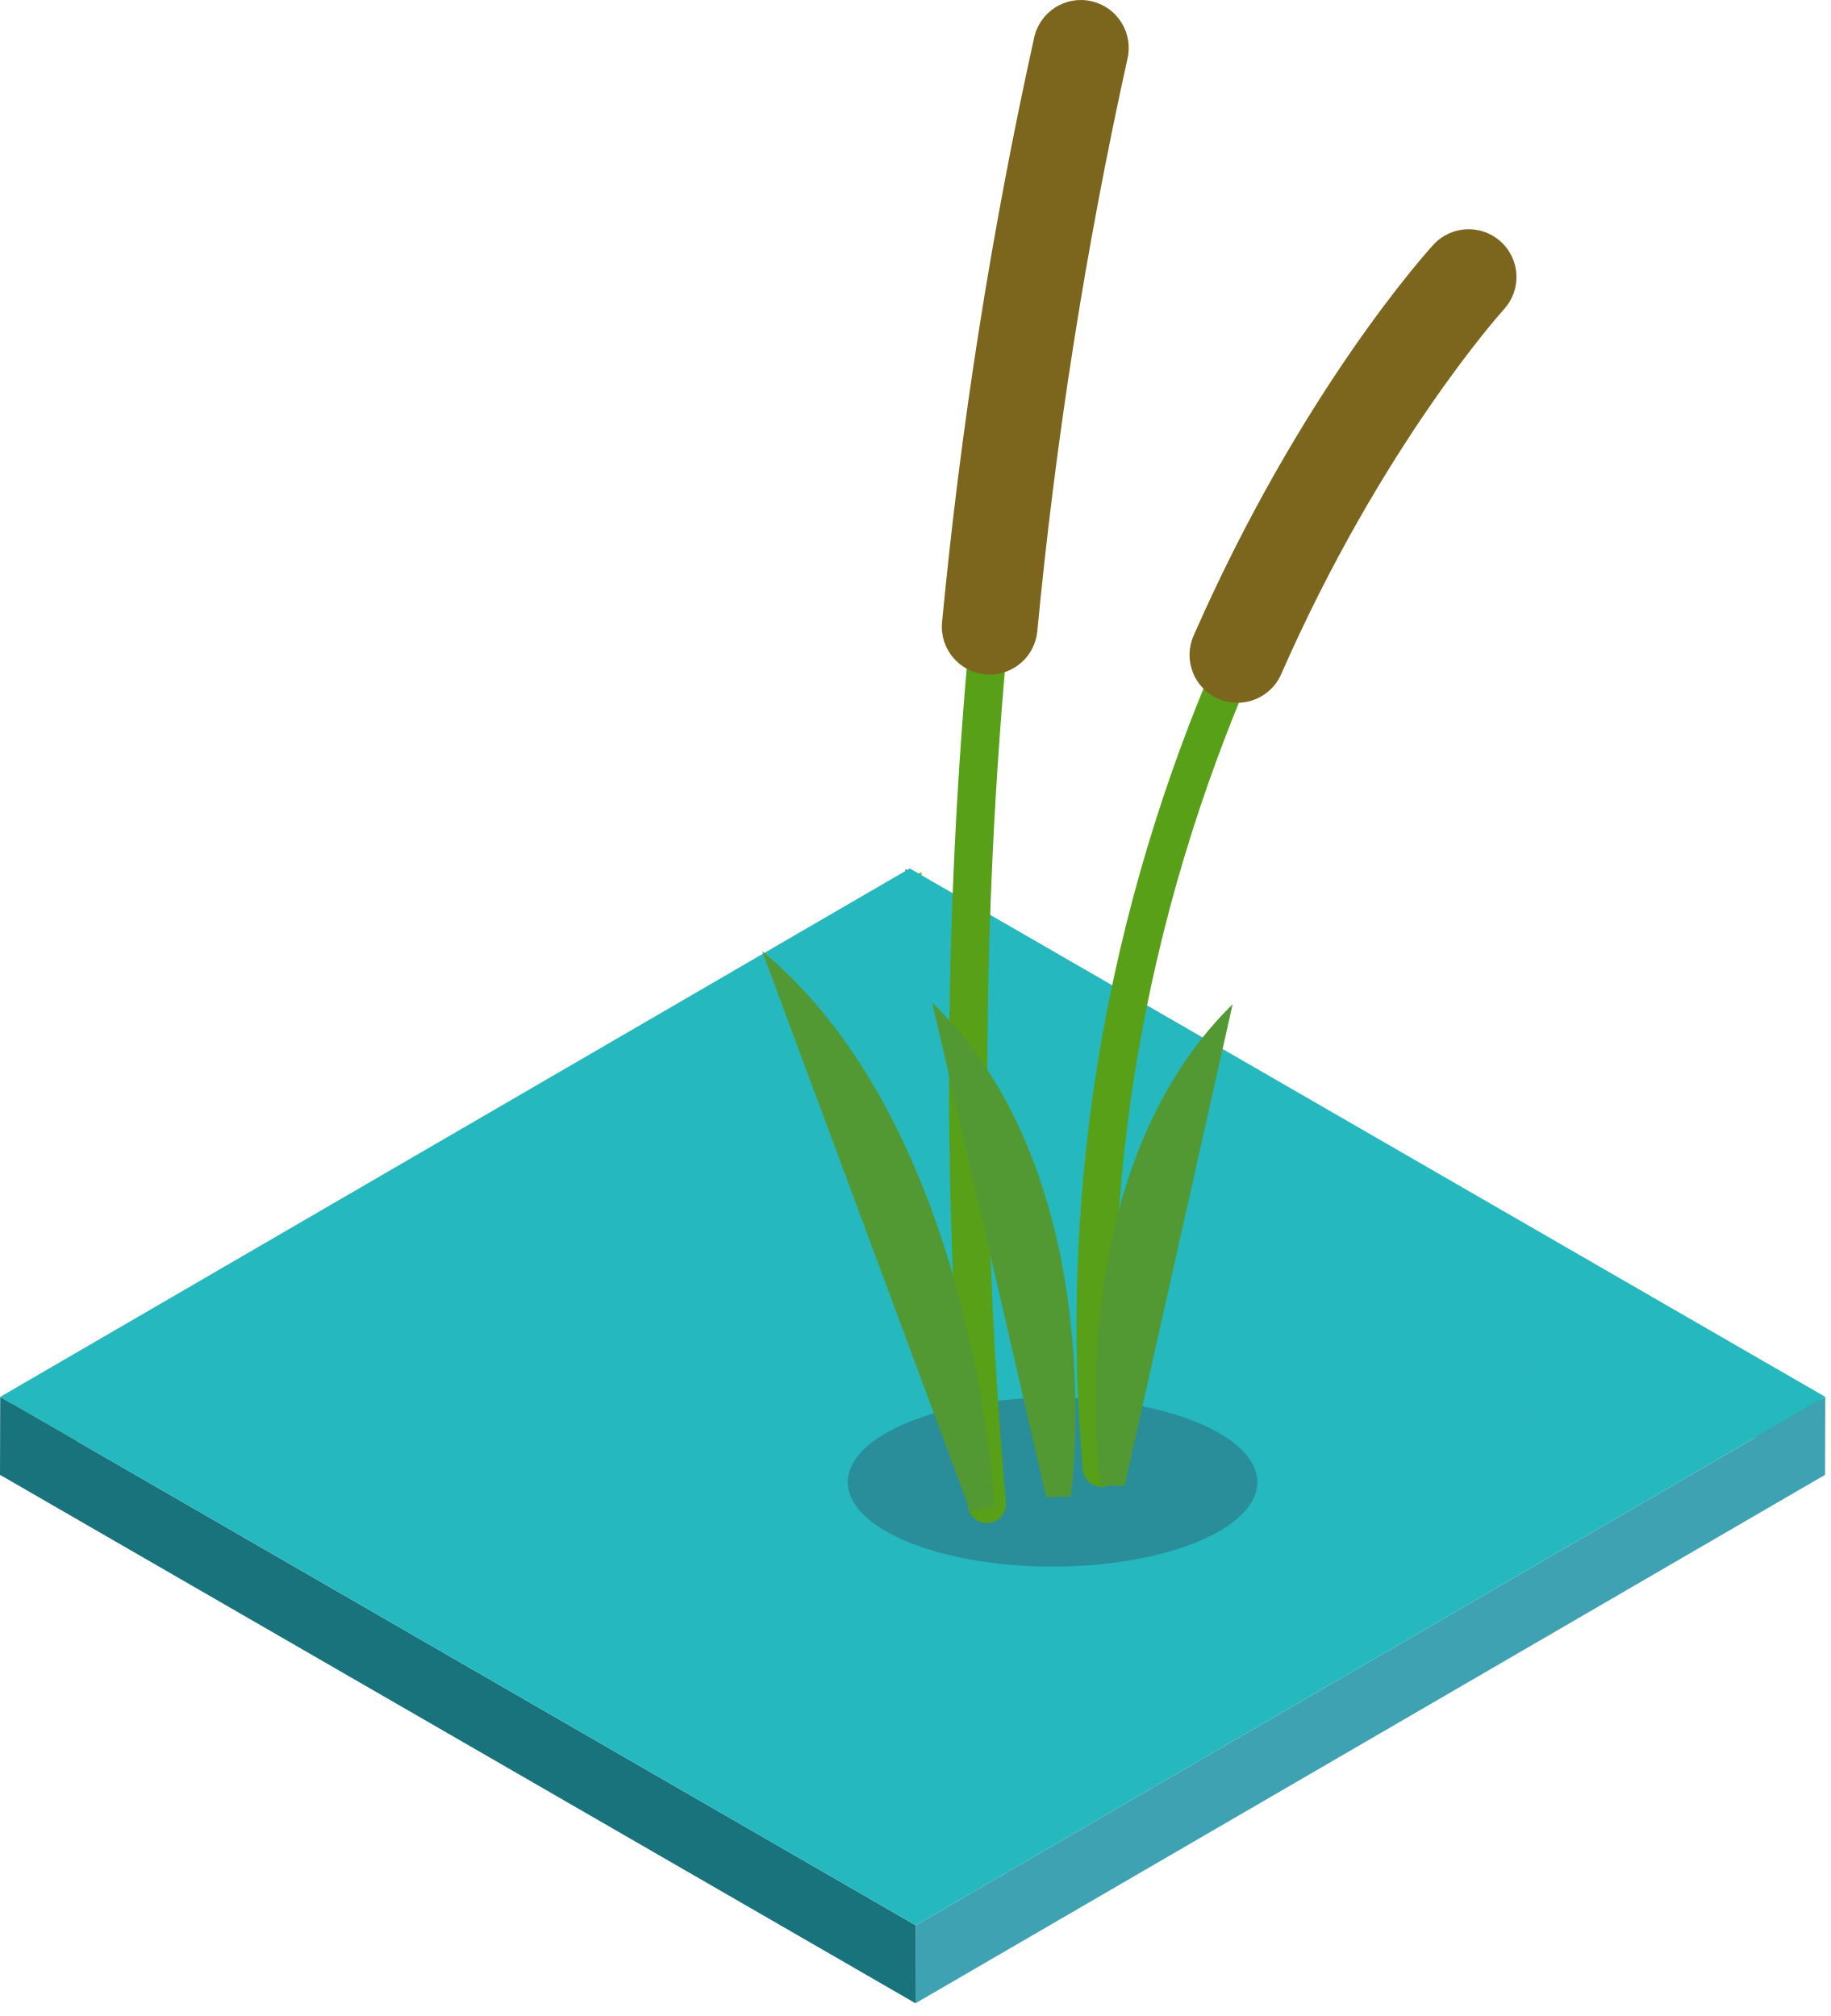
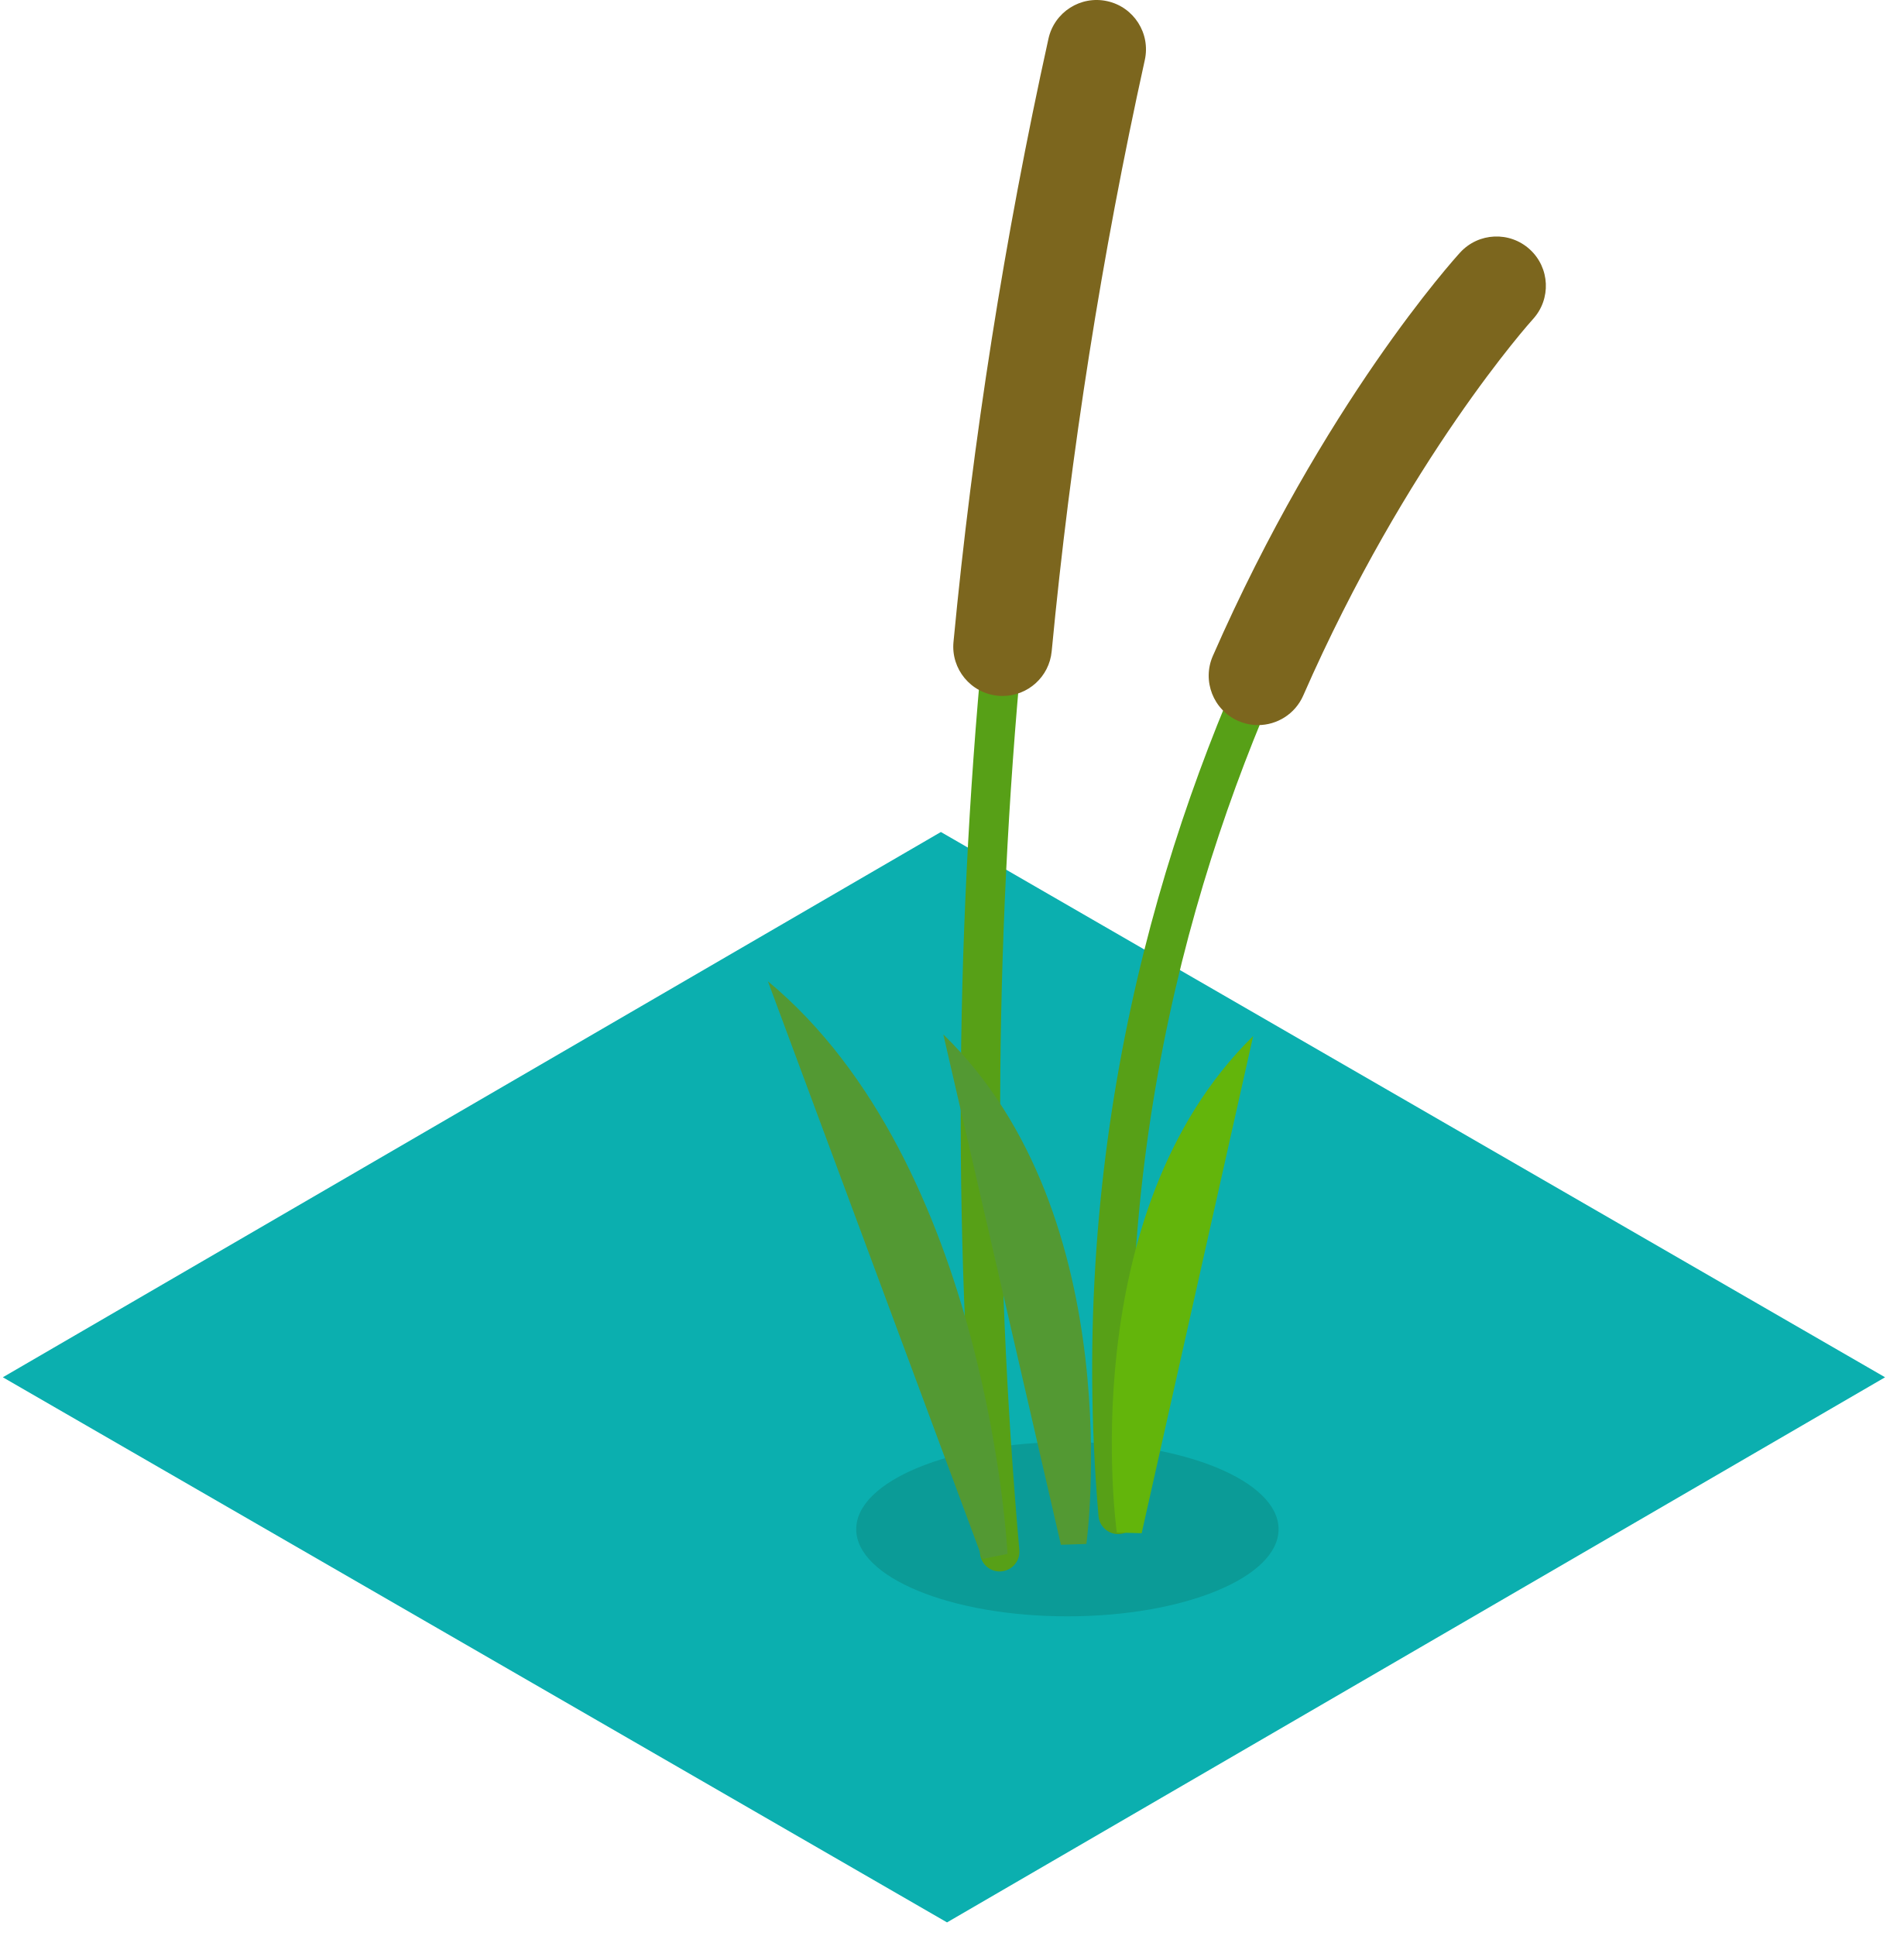
- <svg xmlns="http://www.w3.org/2000/svg" width="118px" height="130px" viewBox="0 0 118 130" version="1.1">
+ <svg xmlns="http://www.w3.org/2000/svg" width="119px" height="121px" viewBox="0 0 119 121" version="1.1">
  <g id="Page-1" stroke="none" stroke-width="1" fill="none" fill-rule="evenodd">
-     <g id="28_R2FtZV9jaGlrZW4tMDE" transform="translate(-186, -639)">
-       <g id="Group-18" transform="translate(186, 639)">
-         <g id="Group-17" transform="translate(0, 56)">
-           <polyline id="Fill-807" fill="#85BC0C" points="59.409 0.227 59.395 5.254 0.758 39.33 0.773 34.302 59.409 0.227" />
-           <polyline id="Fill-1086" fill="#5C8308" points="117.384 34.114 117.37 39.141 58.35 5.066 58.364 0.038 117.384 34.114" />
-           <polyline id="Fill-1088" fill="#3FA2B2" points="117.67 34.076 117.656 39.104 59.02 73.179 59.034 68.152 117.67 34.076" />
-           <polyline id="Fill-1089" fill="#19737C" points="59.034 68.152 59.02 73.179 0 39.104 0.014 34.077 59.034 68.152" />
-           <polyline id="Fill-1090" fill="#25B8BF" points="117.67 34.075 59.034 68.152 0.014 34.076 58.651 2.84217094e-14 117.67 34.075" />
+     <g id="28_R2FtZV9jaGlrZW4tMDE" transform="translate(-20, -1004)">
+       <g id="Group-7" transform="translate(20.177, 1004)">
+         <g id="Fill-1051" transform="translate(0, 52)" fill="#0BAFAF">
+           <polyline id="Fill-1044" points="117.656 34.08 59.02 68.15 0 34.08 58.636 4.26325641e-14 117.656 34.08" />
        </g>
-         <path d="M96.362,97.629 C95.87,98.459 95.3,99.277 94.647,100.078 C95.299,99.277 95.871,98.459 96.362,97.629" id="Fill-94" fill="#81B222" />
-         <path d="M94.579,100.157 C94.287,100.512 93.978,100.864 93.654,101.213 C93.978,100.864 94.287,100.512 94.579,100.157" id="Fill-95" fill="#81B222" />
-         <path d="M98.044,93.767 C97.932,94.156 97.804,94.543 97.66,94.928 C97.803,94.543 97.933,94.156 98.044,93.767" id="Fill-96" fill="#81B222" />
-         <path d="M97.589,95.111 C97.449,95.471 97.293,95.83 97.124,96.187 C97.293,95.83 97.449,95.471 97.589,95.111" id="Fill-97" fill="#81B222" />
-         <path d="M98.347,87.092 C98.774,89.281 98.683,91.498 98.071,93.676 C98.681,91.498 98.774,89.281 98.347,87.092" id="Fill-98" fill="#81B222" />
-         <path d="M93.345,101.531 C93.088,101.798 92.824,102.064 92.547,102.326 C92.824,102.064 93.088,101.798 93.345,101.531" id="Fill-99" fill="#81B222" />
-         <path d="M97.029,96.39 C96.849,96.756 96.655,97.119 96.445,97.481 C96.654,97.119 96.85,96.756 97.029,96.39" id="Fill-105" fill="#81B222" />
-         <path d="M86.378,106.862 C86.928,106.545 87.457,106.219 87.97,105.889 C87.457,106.219 86.928,106.545 86.378,106.862" id="Fill-111" fill="#81B222" />
-         <path d="M89.97,104.491 C90.268,104.268 90.559,104.044 90.841,103.817 C90.559,104.044 90.268,104.268 89.97,104.491" id="Fill-113" fill="#81B222" />
-         <path d="M91.097,104.853 C91.374,104.621 91.642,104.385 91.903,104.147 C91.642,104.385 91.374,104.621 91.097,104.853" id="Fill-114" fill="#81B222" />
-         <path d="M88.446,105.569 C88.79,105.339 89.13,105.109 89.457,104.874 C89.13,105.109 88.79,105.339 88.446,105.569" id="Fill-117" fill="#81B222" />
-         <path d="M81.054,95.576 C81.054,98.584 75.144,101.022 67.854,101.022 C60.563,101.022 54.654,98.584 54.654,95.576 C54.654,92.569 60.563,90.131 67.854,90.131 C75.144,90.131 81.054,92.569 81.054,95.576" id="Fill-126" fill="#298E99" />
-         <path d="M71.025,95.881 C70.391,95.881 69.853,95.396 69.797,94.753 C65.794,48.174 93.49,17.338 93.77,17.032 C94.23,16.529 95.011,16.496 95.512,16.955 C96.014,17.415 96.049,18.195 95.59,18.697 C95.317,18.996 68.348,49.077 72.254,94.542 C72.314,95.22 71.81,95.818 71.131,95.876 L71.025,95.881" id="Fill-127" fill="#57A017" />
-         <path d="M79.77,45.319 C79.356,45.319 78.936,45.235 78.533,45.058 C76.973,44.375 76.263,42.556 76.947,40.996 C83.872,25.195 92.059,16.159 92.405,15.782 C93.555,14.528 95.504,14.441 96.762,15.59 C98.017,16.74 98.104,18.689 96.955,19.945 C96.838,20.074 89.066,28.709 82.596,43.472 C82.089,44.629 80.957,45.319 79.77,45.319" id="Fill-128" fill="#7C661E" />
-         <path d="M63.619,98.216 C62.986,98.216 62.448,97.733 62.391,97.091 C60.723,78.213 60.785,59.106 62.575,40.299 C63.769,27.752 65.754,15.142 68.477,2.82 C68.624,2.155 69.278,1.734 69.948,1.881 C70.613,2.028 71.033,2.687 70.886,3.352 C68.185,15.576 66.214,28.086 65.029,40.532 C63.253,59.19 63.194,78.146 64.848,96.874 C64.909,97.552 64.408,98.151 63.728,98.211 L63.619,98.216" id="Fill-129" fill="#57A017" />
-         <path d="M63.805,43.499 C63.708,43.499 63.609,43.495 63.509,43.486 C61.814,43.324 60.57,41.819 60.733,40.124 C61.933,27.502 63.932,14.817 66.67,2.421 C67.038,0.758 68.688,-0.298 70.346,0.075 C72.01,0.442 73.06,2.088 72.693,3.751 C70.008,15.902 68.05,28.336 66.872,40.708 C66.719,42.304 65.376,43.499 63.805,43.499" id="Fill-130" fill="#7C661E" />
-         <path d="M70.945,95.786 C70.945,95.786 68.107,75.906 79.466,64.754 L72.496,95.826 L70.945,95.786" id="Fill-131" fill="#539933" />
-         <path d="M69.041,96.497 C69.041,96.497 71.839,76.047 60.097,64.652 L67.448,96.549 L69.041,96.497" id="Fill-132" fill="#539933" />
-         <path d="M64.11,97.118 C64.11,97.118 62.922,72.76 49.132,61.33 L62.547,97.435 L64.11,97.118" id="Fill-133" fill="#539933" />
+         <path d="M79.744,95.576 C79.744,98.583 73.835,101.021 66.544,101.021 C59.254,101.021 53.344,98.583 53.344,95.576 C53.344,92.568 59.254,90.13 66.544,90.13 C73.835,90.13 79.744,92.568 79.744,95.576" id="Fill-1091" fill="#0B9B97" />
+         <path d="M69.716,95.88 C69.082,95.88 68.544,95.394 68.488,94.752 C64.485,48.173 92.179,17.338 92.46,17.031 C92.92,16.529 93.7,16.496 94.201,16.955 C94.704,17.414 94.739,18.194 94.28,18.697 C94.007,18.996 67.039,49.076 70.946,94.54 C71.005,95.22 70.501,95.817 69.823,95.875 L69.716,95.88" id="Fill-1092" fill="#57A017" />
+         <path d="M78.46,45.318 C78.046,45.318 77.626,45.234 77.223,45.058 C75.663,44.374 74.953,42.555 75.636,40.995 C82.563,25.195 90.749,16.159 91.095,15.781 C92.245,14.527 94.193,14.439 95.452,15.59 C96.707,16.739 96.794,18.688 95.646,19.945 C95.53,20.072 87.758,28.706 81.286,43.471 C80.779,44.629 79.646,45.318 78.46,45.318" id="Fill-1093" fill="#7C661E" />
+         <path d="M62.31,98.216 C61.677,98.216 61.139,97.732 61.082,97.09 C59.412,78.207 59.474,59.098 61.265,40.298 C62.459,27.757 64.446,15.146 67.167,2.819 C67.314,2.154 67.963,1.738 68.637,1.881 C69.302,2.027 69.723,2.686 69.576,3.351 C66.875,15.58 64.905,28.091 63.72,40.531 C61.945,59.182 61.883,78.139 63.54,96.873 C63.6,97.552 63.099,98.15 62.419,98.211 L62.31,98.216" id="Fill-1094" fill="#57A017" />
+         <path d="M62.496,43.498 C62.399,43.498 62.3,43.494 62.2,43.484 C60.505,43.322 59.261,41.818 59.424,40.122 C60.624,27.506 62.622,14.821 65.36,2.42 C65.727,0.758 67.368,-0.295 69.036,0.073 C70.7,0.441 71.75,2.087 71.383,3.75 C68.699,15.907 66.74,28.341 65.562,40.707 C65.41,42.304 64.067,43.498 62.496,43.498" id="Fill-1095" fill="#7C661E" />
+         <path d="M69.635,95.785 C69.635,95.785 66.797,75.905 78.156,64.753 L71.186,95.826 L69.635,95.785" id="Fill-1096" fill="#63B50B" />
+         <path d="M67.731,96.496 C67.731,96.496 70.53,76.046 58.788,64.651 L66.138,96.548 L67.731,96.496" id="Fill-1097" fill="#539933" />
+         <path d="M62.801,97.117 C62.801,97.117 61.613,72.76 47.823,61.329 L61.238,97.434 L62.801,97.117" id="Fill-1098" fill="#539933" />
      </g>
    </g>
  </g>
</svg>
